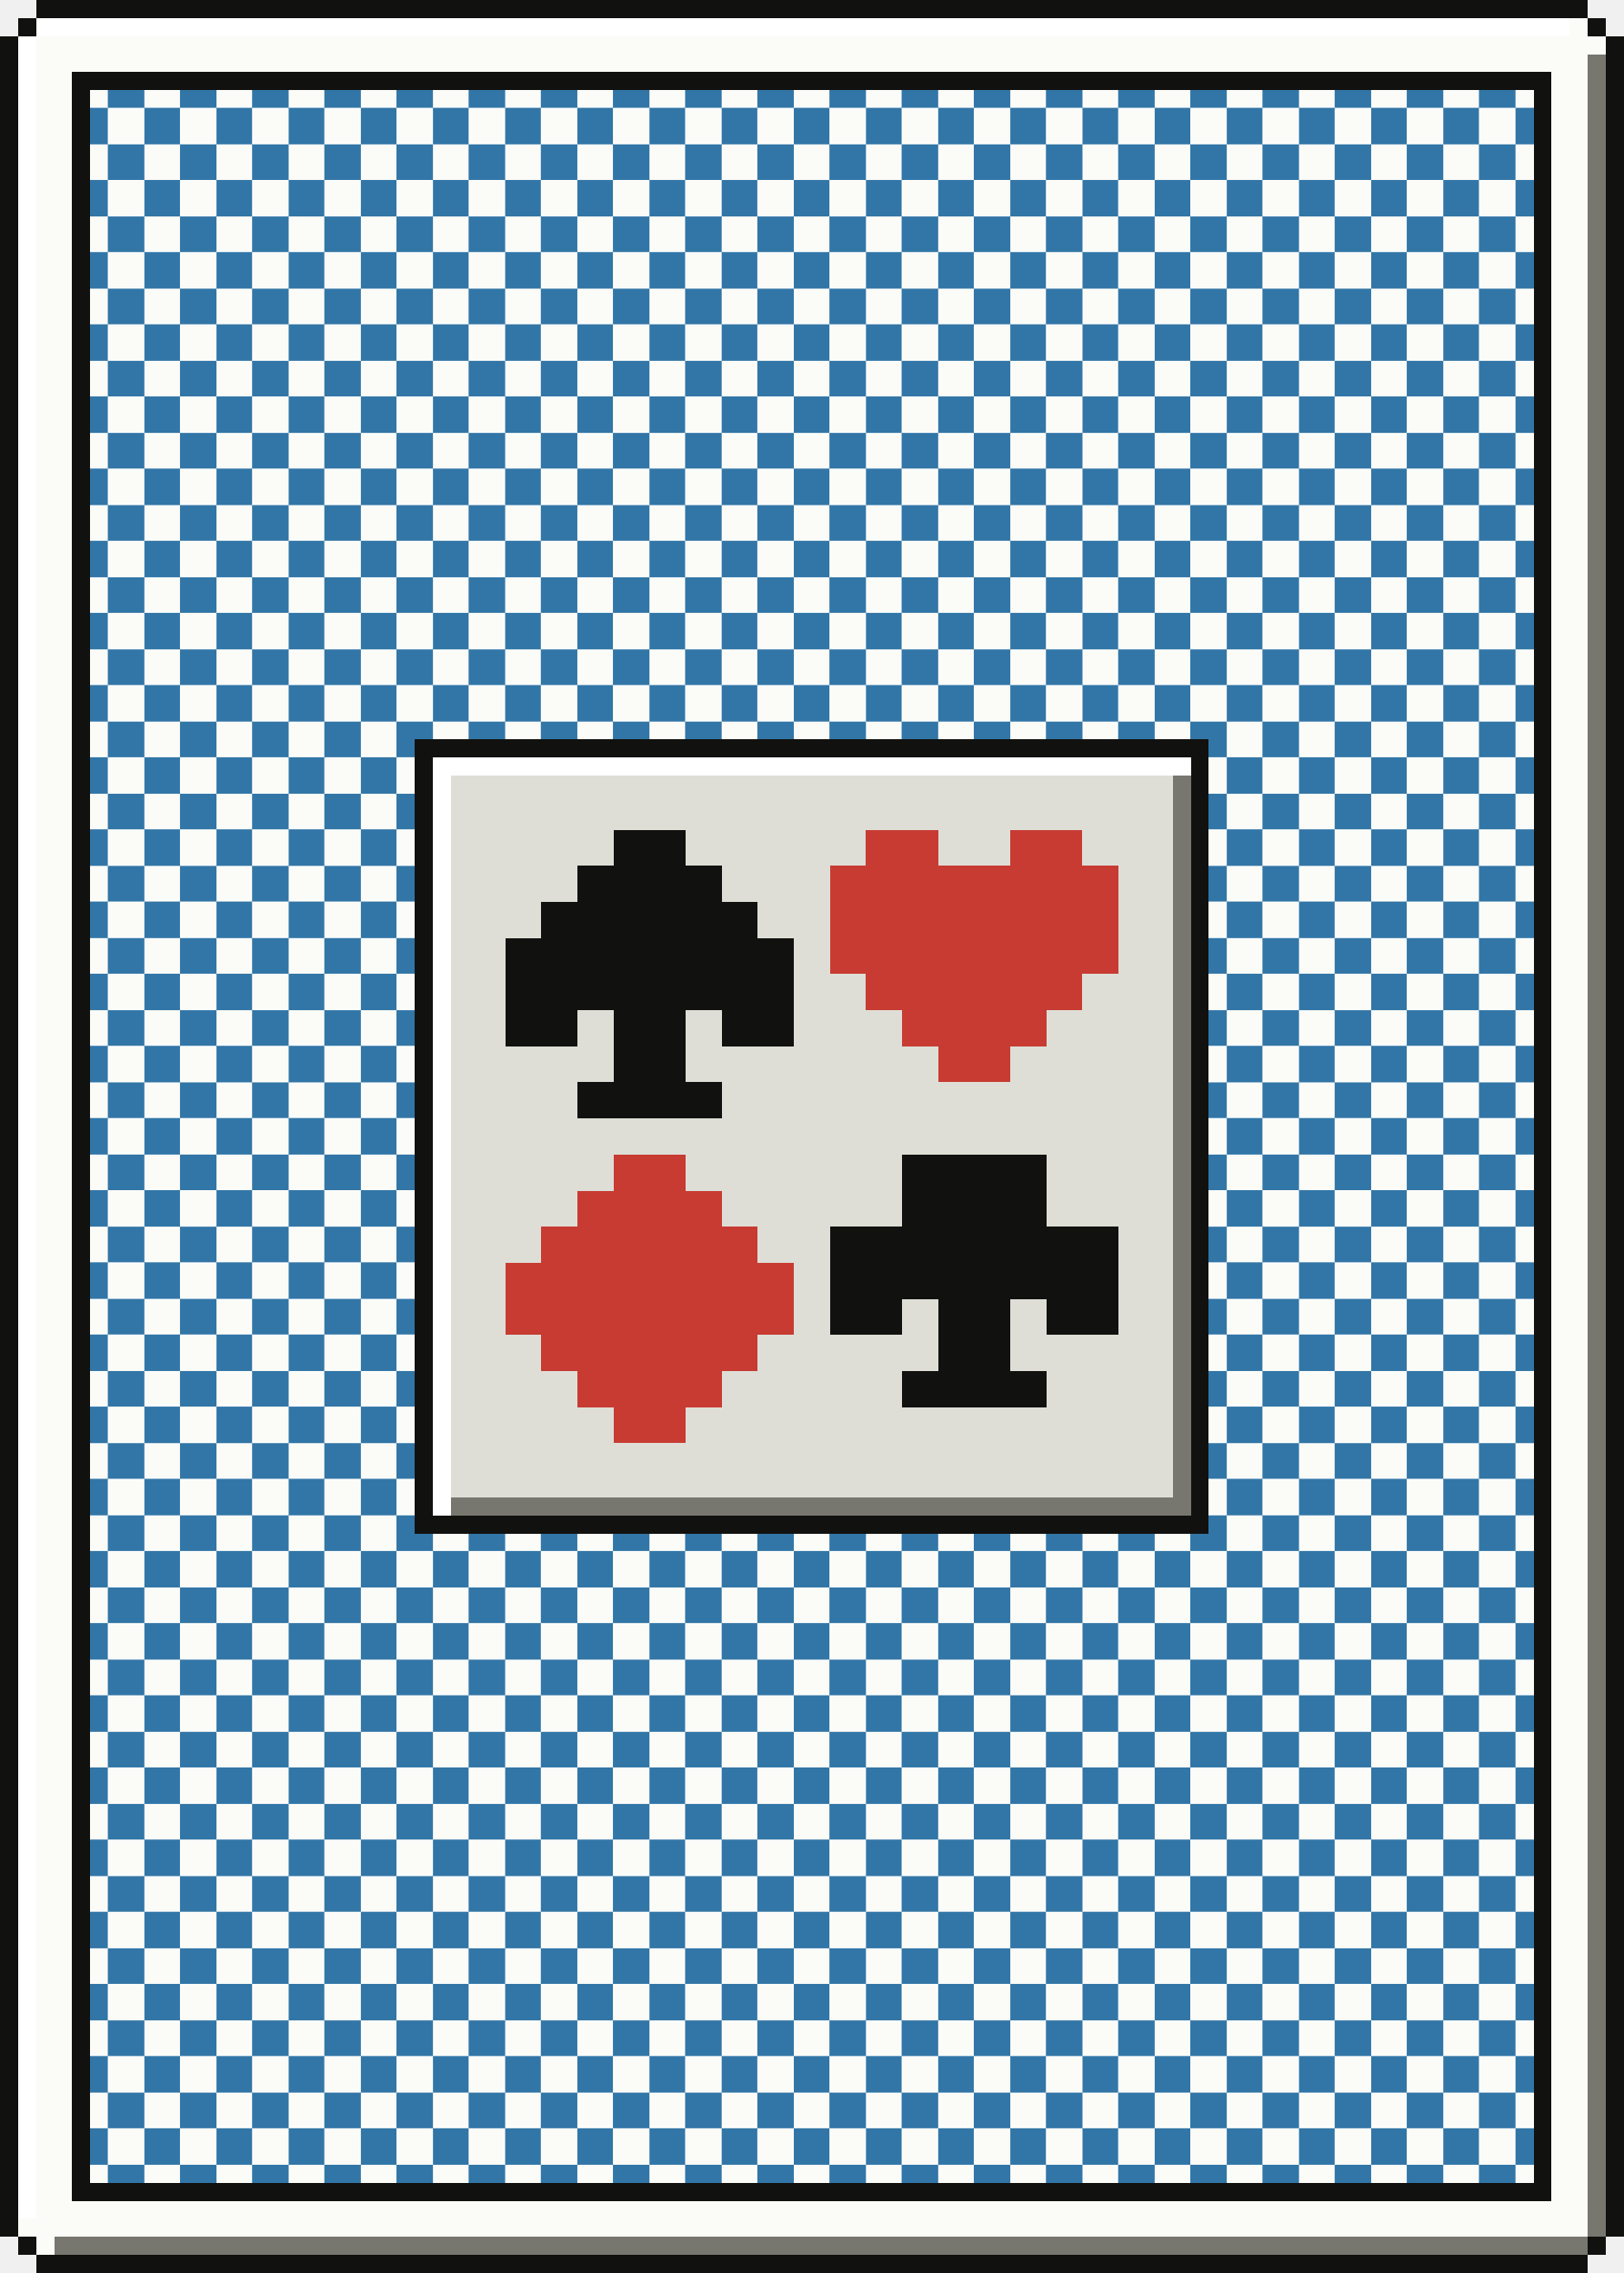
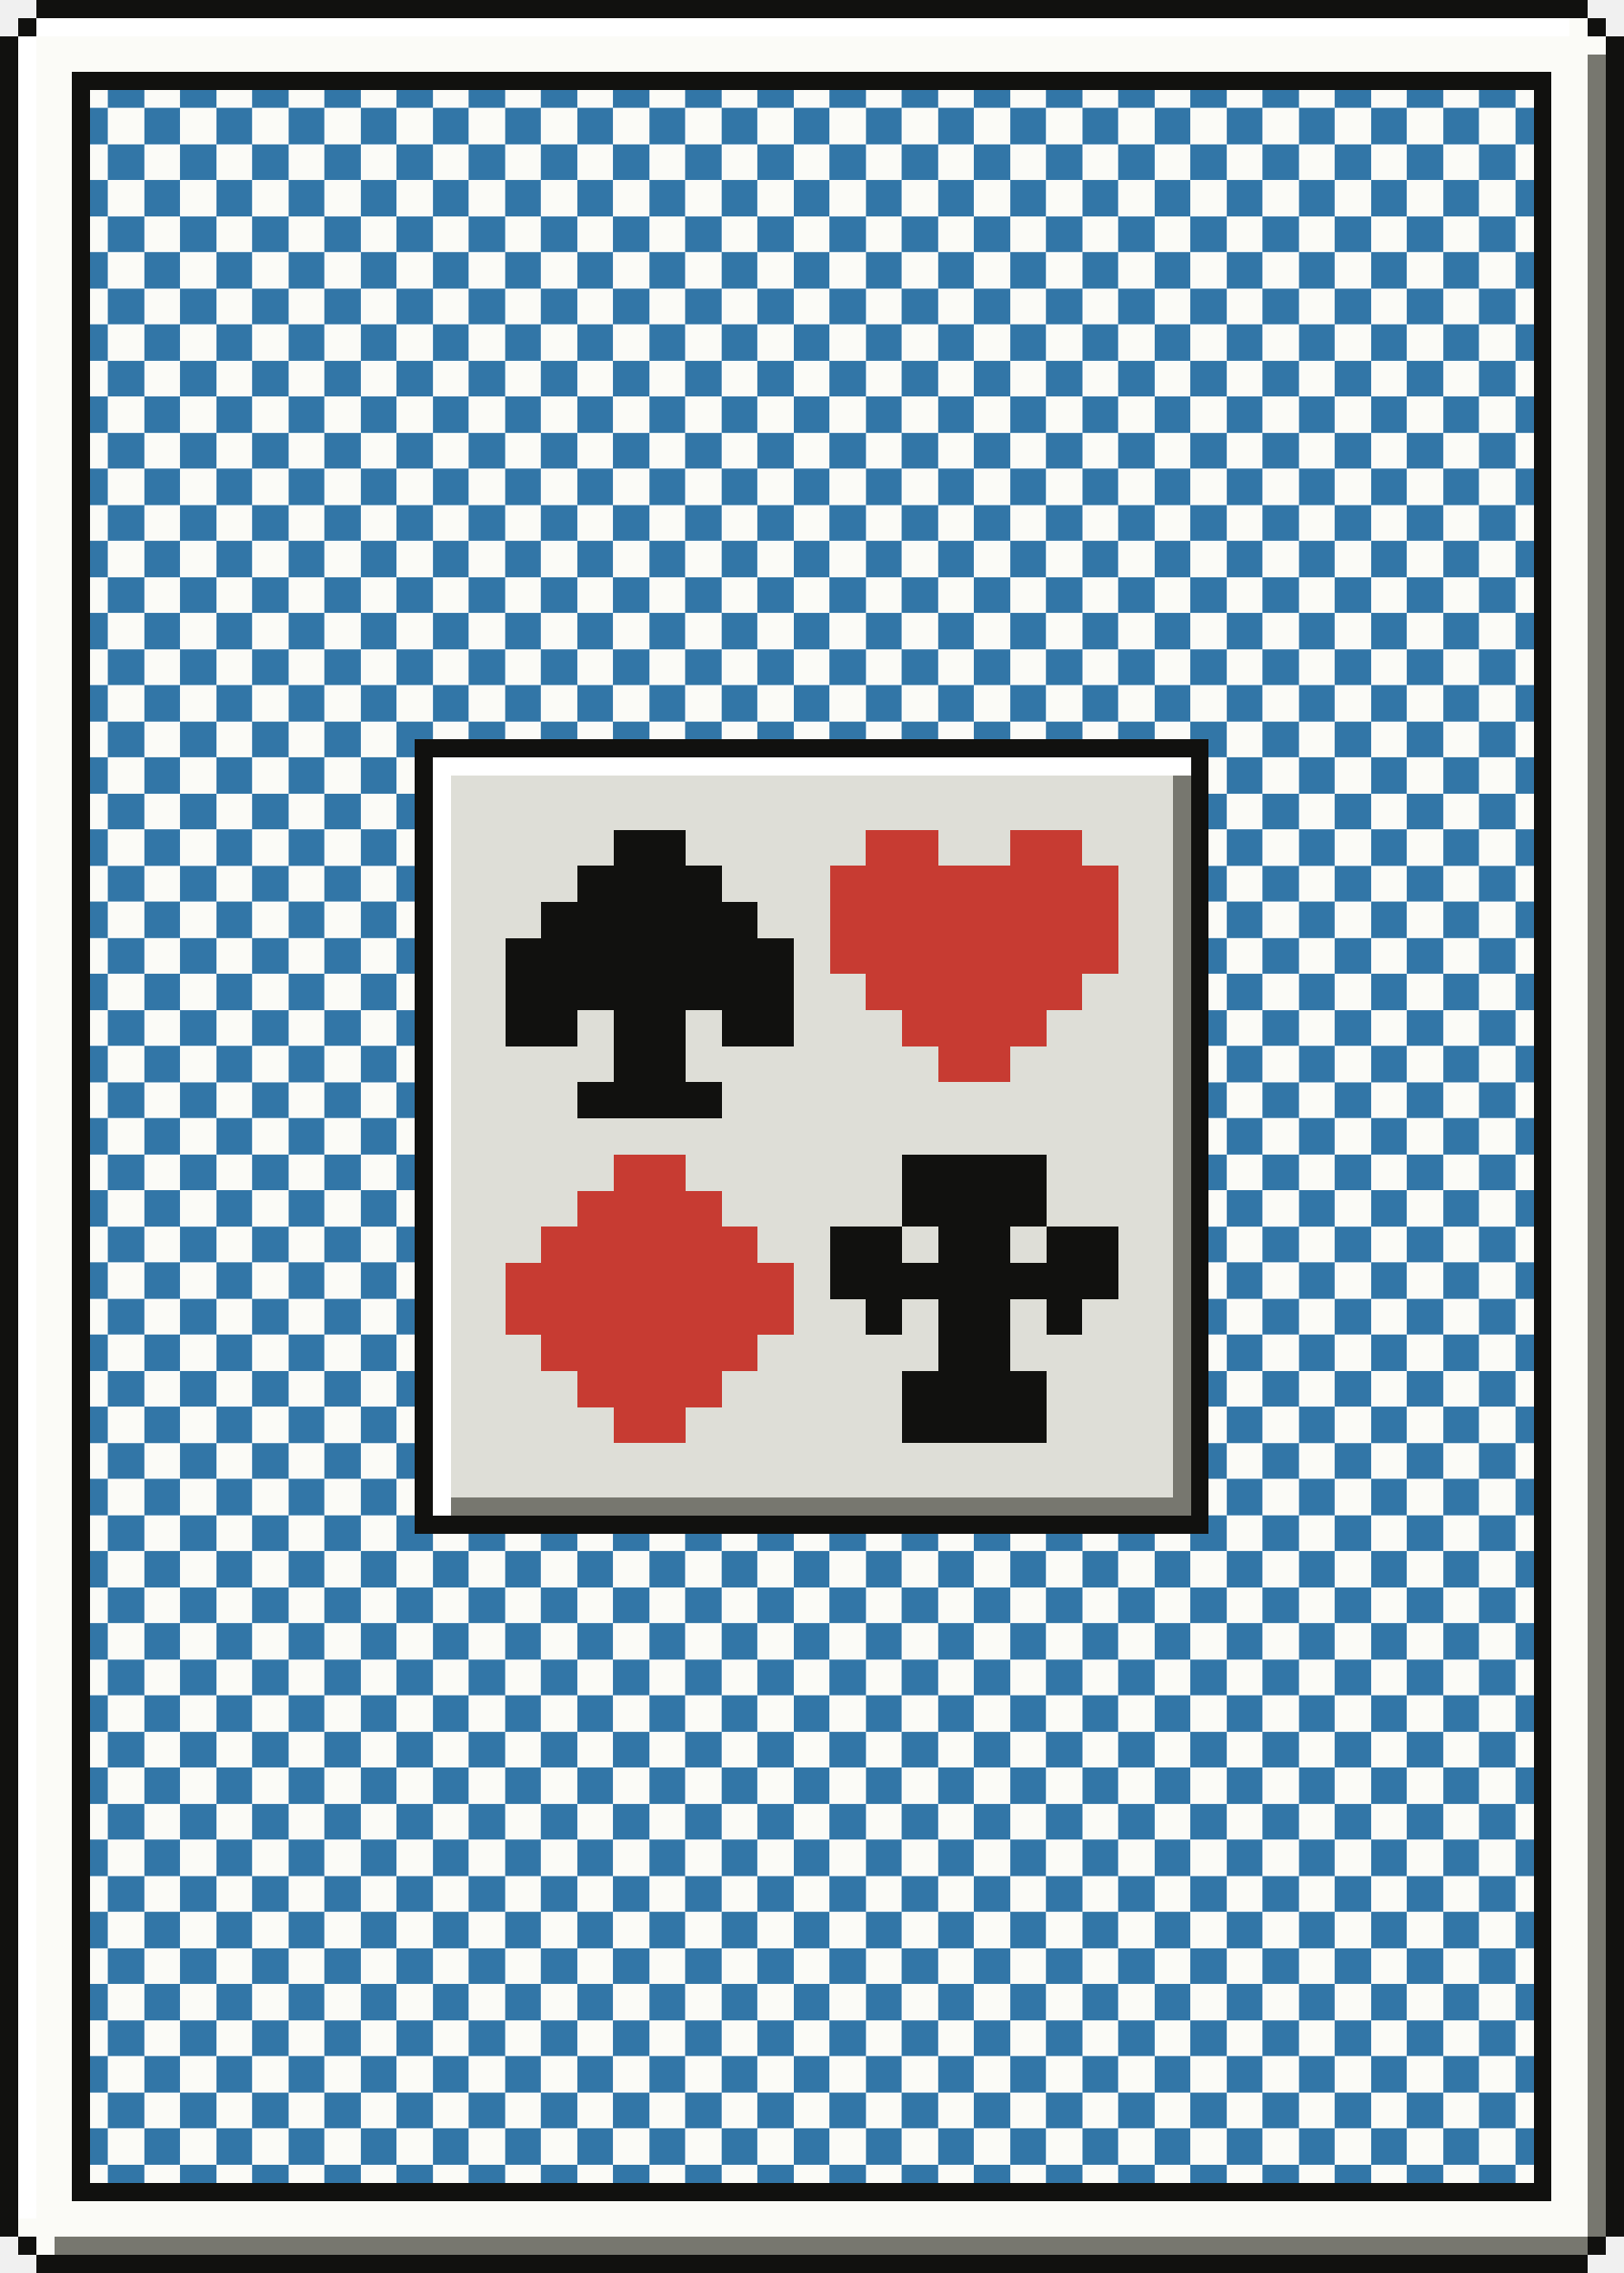
<svg xmlns="http://www.w3.org/2000/svg" width="90" height="126" viewBox="0 0 90 126" shape-rendering="crispEdges" role="img" aria-label="Card back">
  <defs>
    <pattern id="dither" width="2" height="2" patternUnits="userSpaceOnUse">
      <rect width="2" height="2" fill="#fbfbf7" />
      <rect width="1" height="1" fill="#e8e8e3" />
      <rect x="1" y="1" width="1" height="1" fill="#e8e8e3" />
    </pattern>
    <pattern id="stripe" width="1" height="2" patternUnits="userSpaceOnUse">
      <rect width="1" height="2" fill="#deded7" />
      <rect width="1" height="1" fill="#a9a9a3" />
    </pattern>
  </defs>
  <path fill="#11110f" d="M2 0h86v1h-86z M2 125h86v1h-86z M0 2h1v122h-1z M89 2h1v122h-1z M1 1h1v1h-1z M88 1h1v1h-1z M1 124h1v1h-1z M88 124h1v1h-1z" />
  <path fill="#fbfbf7" d="M2 1h86v124h-86z M1 2h88v122h-88z" />
  <path fill="#ffffff" d="M2 1h85v1h-85z M1 2h1v121h-1z" />
  <path fill="#77776f" d="M3 124h85v1h-85z M88 3h1v121h-1z" />
  <path fill="#11110f" d="M4 4h82v118h-82z" />
  <path fill="#3276a7" d="M5 5h80v116h-80z" />
  <rect x="5" y="5" width="80" height="116" fill="url(#backfill)" />
  <defs>
    <pattern id="backfill" width="4" height="4" patternUnits="userSpaceOnUse">
      <rect width="2" height="2" fill="#fbfbf7" />
      <rect x="2" y="2" width="2" height="2" fill="#fbfbf7" />
    </pattern>
  </defs>
  <path fill="#11110f" d="M23 41h44v44h-44z" />
  <path fill="#deded7" d="M24 42h42v42h-42z" />
  <path fill="#ffffff" d="M24 42h42v1h-42z M24 43h1v41h-1z" />
  <path fill="#77776f" d="M25 83h41v1h-41z M65 43h1v40h-1z" />
  <path fill="#11110f" d="M34 46h4v2h-4z M32 48h8v2h-8z M30 50h12v2h-12z M28 52h16v2h-16z M28 54h16v2h-16z M28 56h4v2h-4z M34 56h4v2h-4z M40 56h4v2h-4z M34 58h4v2h-4z M32 60h8v2h-8z" />
  <path fill="#c73b32" d="M48 46h4v2h-4z M56 46h4v2h-4z M46 48h16v2h-16z M46 50h16v2h-16z M46 52h16v2h-16z M48 54h12v2h-12z M50 56h8v2h-8z M52 58h4v2h-4z M34 64h4v2h-4z M32 66h8v2h-8z M30 68h12v2h-12z M28 70h16v2h-16z M28 72h16v2h-16z M30 74h12v2h-12z M32 76h8v2h-8z M34 78h4v2h-4z" />
-   <path fill="#11110f" d="M50 64h8v2h-8z M50 66h8v2h-8z M46 68h16v2h-16z M46 70h16v2h-16z M46 72h4v2h-4z M52 72h4v2h-4z M58 72h4v2h-4z M52 74h4v2h-4z M50 76h8v2h-8z" />
+   <path fill="#11110f" d="M50 64h8v2h-8z M50 66h8v2h-8z M46 68h4v2h-4z M52 68h4v2h-4z M58 68h4v2h-4z M46 70h16v2h-16z M48 72h2v2h-2z M52 72h4v2h-4z M58 72h2v2h-2z M52 74h4v2h-4z M50 76h8v2h-8z M50 78h8v2h-8z" />
</svg>
